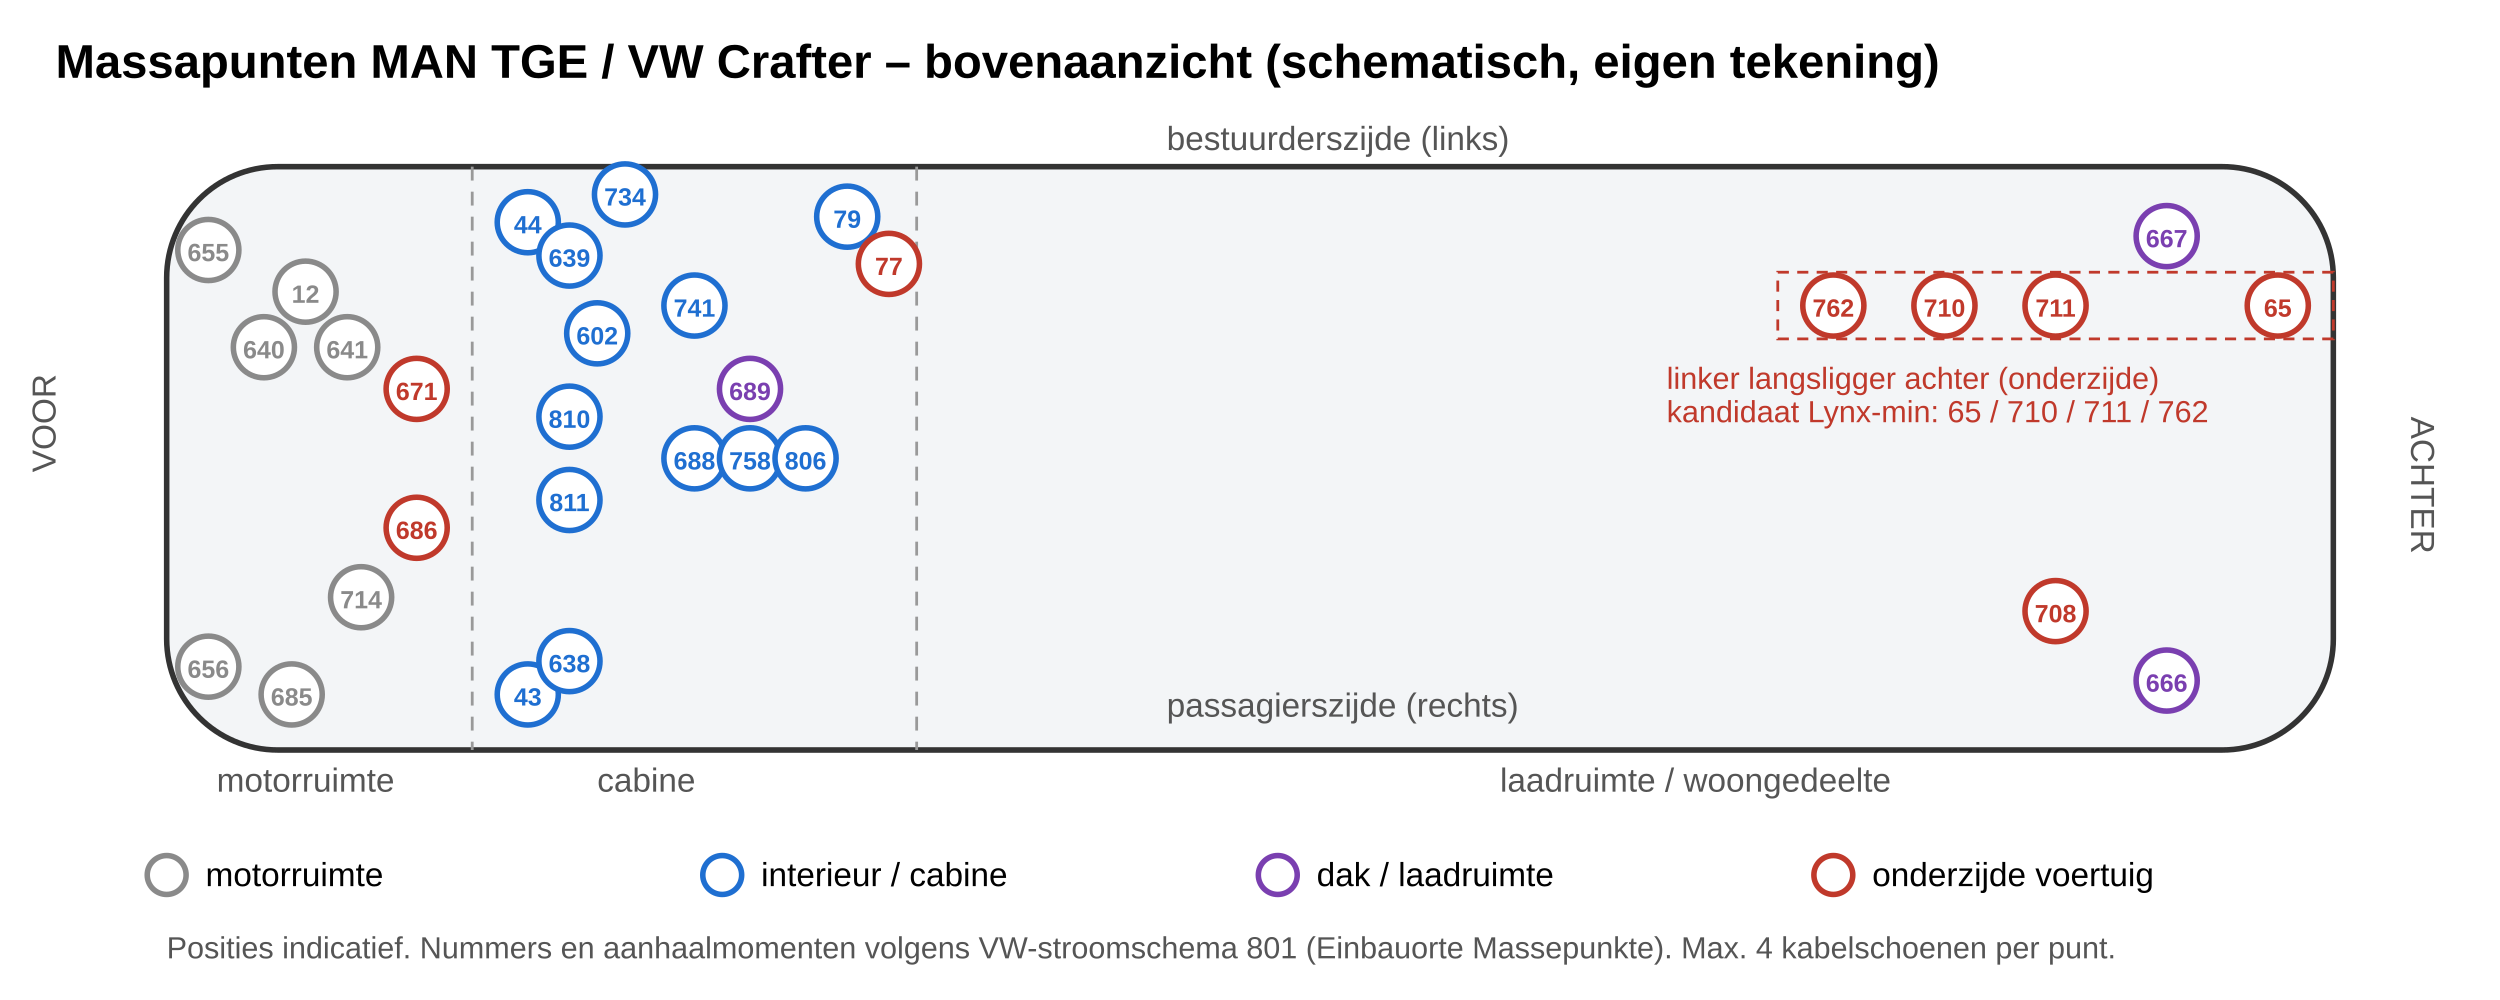
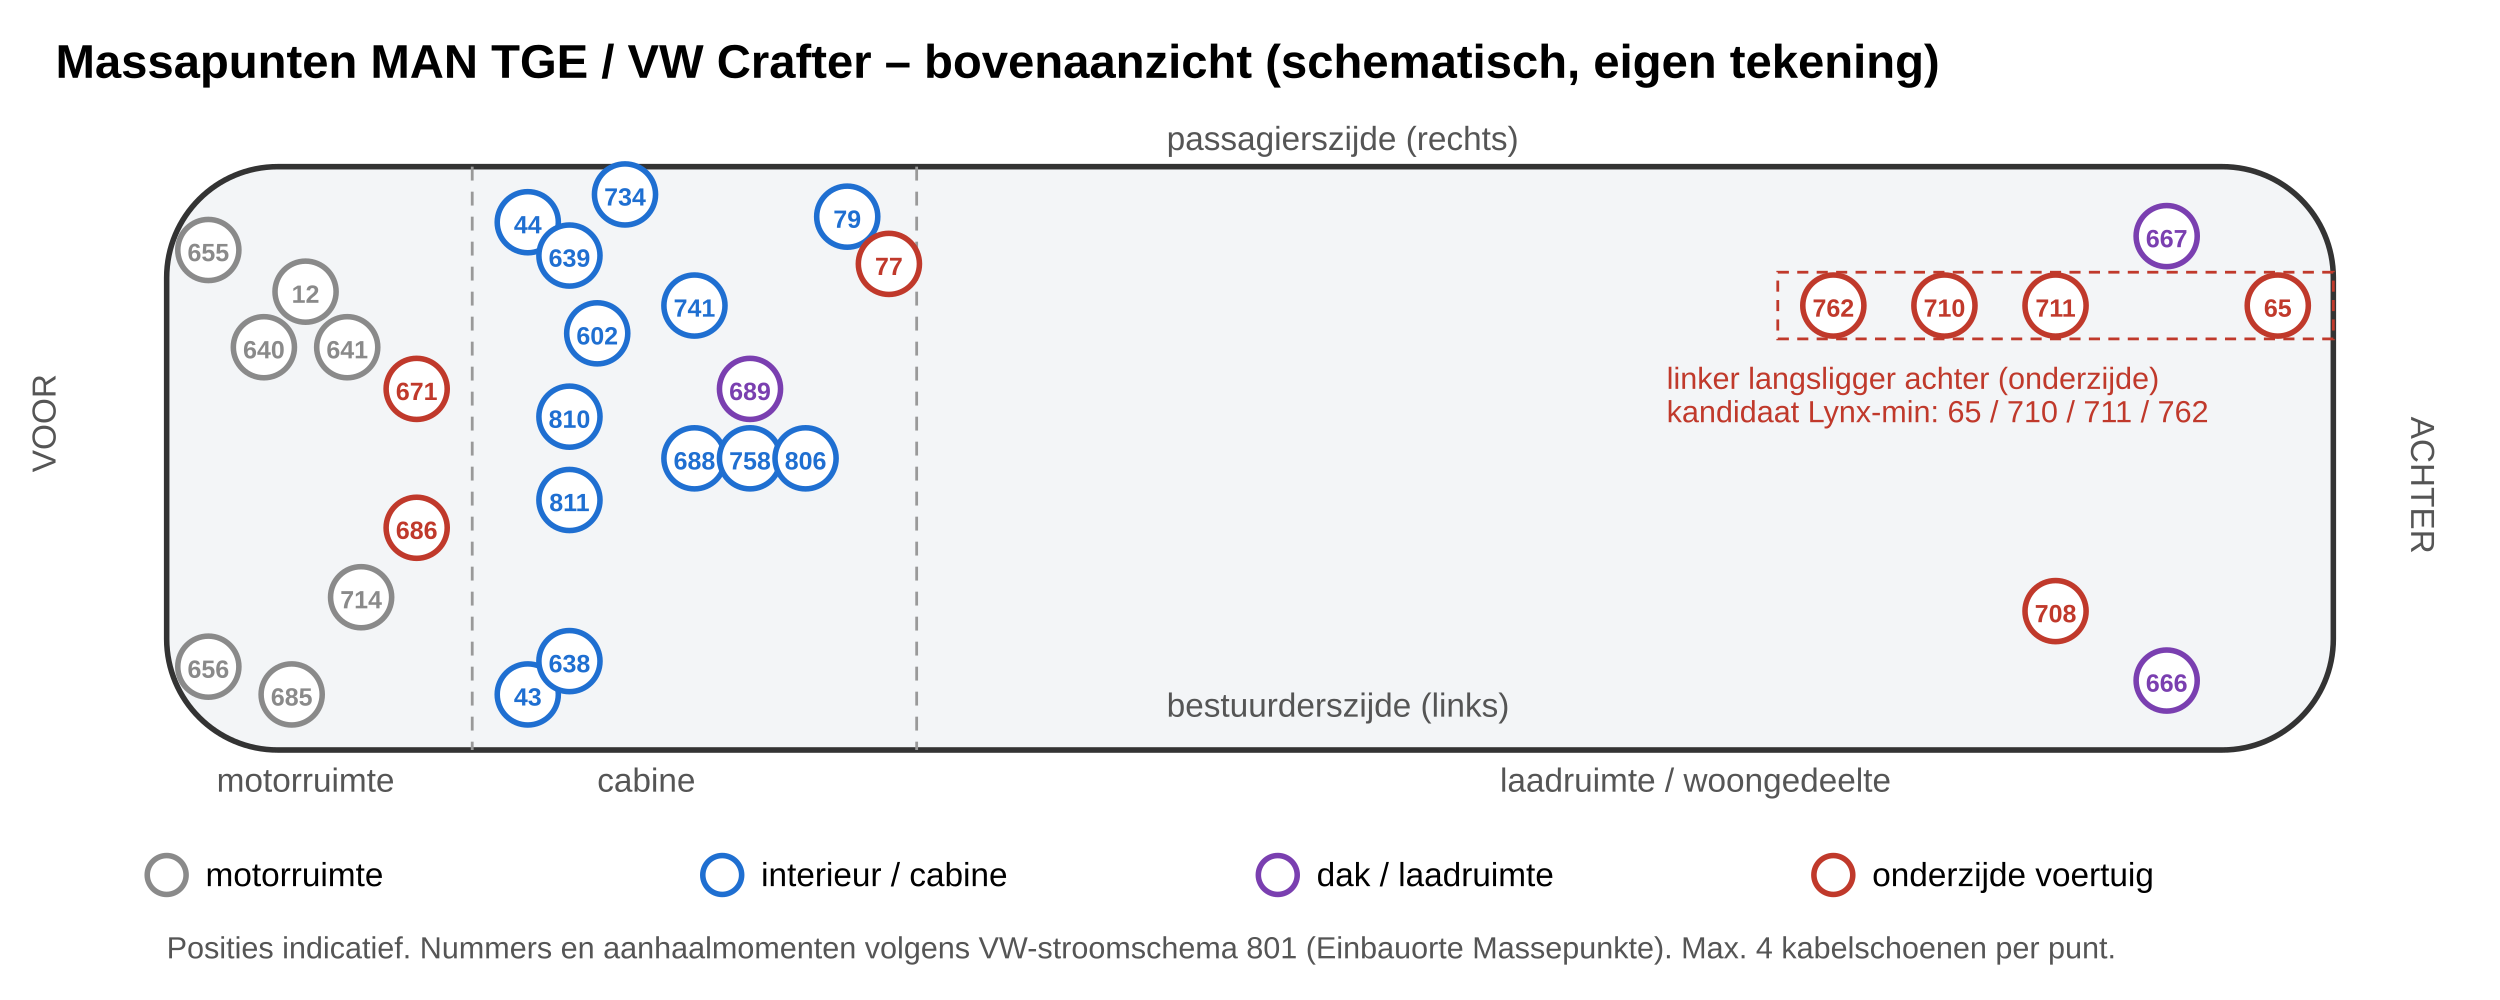
<svg xmlns="http://www.w3.org/2000/svg" viewBox="0 0 900 360" font-family="Arial, sans-serif">
  <rect width="900" height="360" fill="#ffffff" />
  <text x="20" y="28" font-size="17" font-weight="bold">Massapunten MAN TGE / VW Crafter – bovenaanzicht (schematisch, eigen tekening)</text>
  <rect x="60" y="60" width="780" height="210" rx="40" fill="#f3f5f7" stroke="#333" stroke-width="2" />
  <line x1="170" y1="60" x2="170" y2="270" stroke="#999" stroke-dasharray="5 4" />
  <line x1="330" y1="60" x2="330" y2="270" stroke="#999" stroke-dasharray="5 4" />
  <text x="78" y="285" font-size="12" fill="#555">motorruimte</text>
  <text x="215" y="285" font-size="12" fill="#555">cabine</text>
  <text x="540" y="285" font-size="12" fill="#555">laadruimte / woongedeelte</text>
  <text x="20" y="170" font-size="12" fill="#555" transform="rotate(-90 20 170)">VOOR</text>
  <text x="868" y="150" font-size="12" fill="#555" transform="rotate(90 868 150)">ACHTER</text>
-   <text x="420" y="54" font-size="12" fill="#555">bestuurderszijde (links)</text>
-   <text x="420" y="258" font-size="12" fill="#555">passagierszijde (rechts)</text>
+   <text x="420" y="54" font-size="12" fill="#555">passagierszijde (rechts)</text>
+   <text x="420" y="258" font-size="12" fill="#555">bestuurderszijde (links)</text>
  <rect x="640" y="98" width="200" height="24" fill="none" stroke="#c0392b" stroke-dasharray="4 3" />
  <text x="600" y="140" font-size="11" fill="#c0392b">linker langsligger achter (onderzijde)</text>
  <text x="600" y="152" font-size="11" fill="#c0392b">kandidaat Lynx-min: 65 / 710 / 711 / 762</text>
  <circle cx="110" cy="105" r="11" fill="#fff" stroke="#8a8a8a" stroke-width="2" />
  <text x="110" y="109" font-size="9" text-anchor="middle" fill="#8a8a8a" font-weight="bold">12</text>
  <circle cx="95" cy="125" r="11" fill="#fff" stroke="#8a8a8a" stroke-width="2" />
  <text x="95" y="129" font-size="9" text-anchor="middle" fill="#8a8a8a" font-weight="bold">640</text>
  <circle cx="125" cy="125" r="11" fill="#fff" stroke="#8a8a8a" stroke-width="2" />
  <text x="125" y="129" font-size="9" text-anchor="middle" fill="#8a8a8a" font-weight="bold">641</text>
  <circle cx="75" cy="90" r="11" fill="#fff" stroke="#8a8a8a" stroke-width="2" />
  <text x="75" y="94" font-size="9" text-anchor="middle" fill="#8a8a8a" font-weight="bold">655</text>
  <circle cx="75" cy="240" r="11" fill="#fff" stroke="#8a8a8a" stroke-width="2" />
  <text x="75" y="244" font-size="9" text-anchor="middle" fill="#8a8a8a" font-weight="bold">656</text>
  <circle cx="130" cy="215" r="11" fill="#fff" stroke="#8a8a8a" stroke-width="2" />
  <text x="130" y="219" font-size="9" text-anchor="middle" fill="#8a8a8a" font-weight="bold">714</text>
  <circle cx="105" cy="250" r="11" fill="#fff" stroke="#8a8a8a" stroke-width="2" />
  <text x="105" y="254" font-size="9" text-anchor="middle" fill="#8a8a8a" font-weight="bold">685</text>
  <circle cx="190" cy="80" r="11" fill="#fff" stroke="#1f6fd1" stroke-width="2" />
  <text x="190" y="84" font-size="9" text-anchor="middle" fill="#1f6fd1" font-weight="bold">44</text>
  <circle cx="205" cy="92" r="11" fill="#fff" stroke="#1f6fd1" stroke-width="2" />
  <text x="205" y="96" font-size="9" text-anchor="middle" fill="#1f6fd1" font-weight="bold">639</text>
  <circle cx="190" cy="250" r="11" fill="#fff" stroke="#1f6fd1" stroke-width="2" />
  <text x="190" y="254" font-size="9" text-anchor="middle" fill="#1f6fd1" font-weight="bold">43</text>
  <circle cx="205" cy="238" r="11" fill="#fff" stroke="#1f6fd1" stroke-width="2" />
  <text x="205" y="242" font-size="9" text-anchor="middle" fill="#1f6fd1" font-weight="bold">638</text>
  <circle cx="225" cy="70" r="11" fill="#fff" stroke="#1f6fd1" stroke-width="2" />
  <text x="225" y="74" font-size="9" text-anchor="middle" fill="#1f6fd1" font-weight="bold">734</text>
  <circle cx="250" cy="110" r="11" fill="#fff" stroke="#1f6fd1" stroke-width="2" />
  <text x="250" y="114" font-size="9" text-anchor="middle" fill="#1f6fd1" font-weight="bold">741</text>
  <circle cx="215" cy="120" r="11" fill="#fff" stroke="#1f6fd1" stroke-width="2" />
  <text x="215" y="124" font-size="9" text-anchor="middle" fill="#1f6fd1" font-weight="bold">602</text>
  <circle cx="250" cy="165" r="11" fill="#fff" stroke="#1f6fd1" stroke-width="2" />
  <text x="250" y="169" font-size="9" text-anchor="middle" fill="#1f6fd1" font-weight="bold">688</text>
  <circle cx="270" cy="165" r="11" fill="#fff" stroke="#1f6fd1" stroke-width="2" />
  <text x="270" y="169" font-size="9" text-anchor="middle" fill="#1f6fd1" font-weight="bold">758</text>
  <circle cx="290" cy="165" r="11" fill="#fff" stroke="#1f6fd1" stroke-width="2" />
  <text x="290" y="169" font-size="9" text-anchor="middle" fill="#1f6fd1" font-weight="bold">806</text>
  <circle cx="205" cy="150" r="11" fill="#fff" stroke="#1f6fd1" stroke-width="2" />
  <text x="205" y="154" font-size="9" text-anchor="middle" fill="#1f6fd1" font-weight="bold">810</text>
  <circle cx="205" cy="180" r="11" fill="#fff" stroke="#1f6fd1" stroke-width="2" />
  <text x="205" y="184" font-size="9" text-anchor="middle" fill="#1f6fd1" font-weight="bold">811</text>
  <circle cx="270" cy="140" r="11" fill="#fff" stroke="#7a3fb0" stroke-width="2" />
  <text x="270" y="144" font-size="9" text-anchor="middle" fill="#7a3fb0" font-weight="bold">689</text>
  <circle cx="305" cy="78" r="11" fill="#fff" stroke="#1f6fd1" stroke-width="2" />
  <text x="305" y="82" font-size="9" text-anchor="middle" fill="#1f6fd1" font-weight="bold">79</text>
  <circle cx="780" cy="85" r="11" fill="#fff" stroke="#7a3fb0" stroke-width="2" />
  <text x="780" y="89" font-size="9" text-anchor="middle" fill="#7a3fb0" font-weight="bold">667</text>
  <circle cx="780" cy="245" r="11" fill="#fff" stroke="#7a3fb0" stroke-width="2" />
  <text x="780" y="249" font-size="9" text-anchor="middle" fill="#7a3fb0" font-weight="bold">666</text>
  <circle cx="320" cy="95" r="11" fill="#fff" stroke="#c0392b" stroke-width="2" />
  <text x="320" y="99" font-size="9" text-anchor="middle" fill="#c0392b" font-weight="bold">77</text>
  <circle cx="150" cy="140" r="11" fill="#fff" stroke="#c0392b" stroke-width="2" />
  <text x="150" y="144" font-size="9" text-anchor="middle" fill="#c0392b" font-weight="bold">671</text>
  <circle cx="150" cy="190" r="11" fill="#fff" stroke="#c0392b" stroke-width="2" />
  <text x="150" y="194" font-size="9" text-anchor="middle" fill="#c0392b" font-weight="bold">686</text>
  <circle cx="820" cy="110" r="11" fill="#fff" stroke="#c0392b" stroke-width="2" />
  <text x="820" y="114" font-size="9" text-anchor="middle" fill="#c0392b" font-weight="bold">65</text>
  <circle cx="700" cy="110" r="11" fill="#fff" stroke="#c0392b" stroke-width="2" />
  <text x="700" y="114" font-size="9" text-anchor="middle" fill="#c0392b" font-weight="bold">710</text>
  <circle cx="740" cy="110" r="11" fill="#fff" stroke="#c0392b" stroke-width="2" />
  <text x="740" y="114" font-size="9" text-anchor="middle" fill="#c0392b" font-weight="bold">711</text>
  <circle cx="660" cy="110" r="11" fill="#fff" stroke="#c0392b" stroke-width="2" />
  <text x="660" y="114" font-size="9" text-anchor="middle" fill="#c0392b" font-weight="bold">762</text>
  <circle cx="740" cy="220" r="11" fill="#fff" stroke="#c0392b" stroke-width="2" />
  <text x="740" y="224" font-size="9" text-anchor="middle" fill="#c0392b" font-weight="bold">708</text>
  <circle cx="60" cy="315" r="7" fill="#fff" stroke="#8a8a8a" stroke-width="2" />
  <text x="74" y="319" font-size="12">motorruimte</text>
  <circle cx="260" cy="315" r="7" fill="#fff" stroke="#1f6fd1" stroke-width="2" />
  <text x="274" y="319" font-size="12">interieur / cabine</text>
  <circle cx="460" cy="315" r="7" fill="#fff" stroke="#7a3fb0" stroke-width="2" />
  <text x="474" y="319" font-size="12">dak / laadruimte</text>
  <circle cx="660" cy="315" r="7" fill="#fff" stroke="#c0392b" stroke-width="2" />
  <text x="674" y="319" font-size="12">onderzijde voertuig</text>
  <text x="60" y="345" font-size="11" fill="#555">Posities indicatief. Nummers en aanhaalmomenten volgens VW-stroomschema 801 (Einbauorte Massepunkte). Max. 4 kabelschoenen per punt.</text>
</svg>
